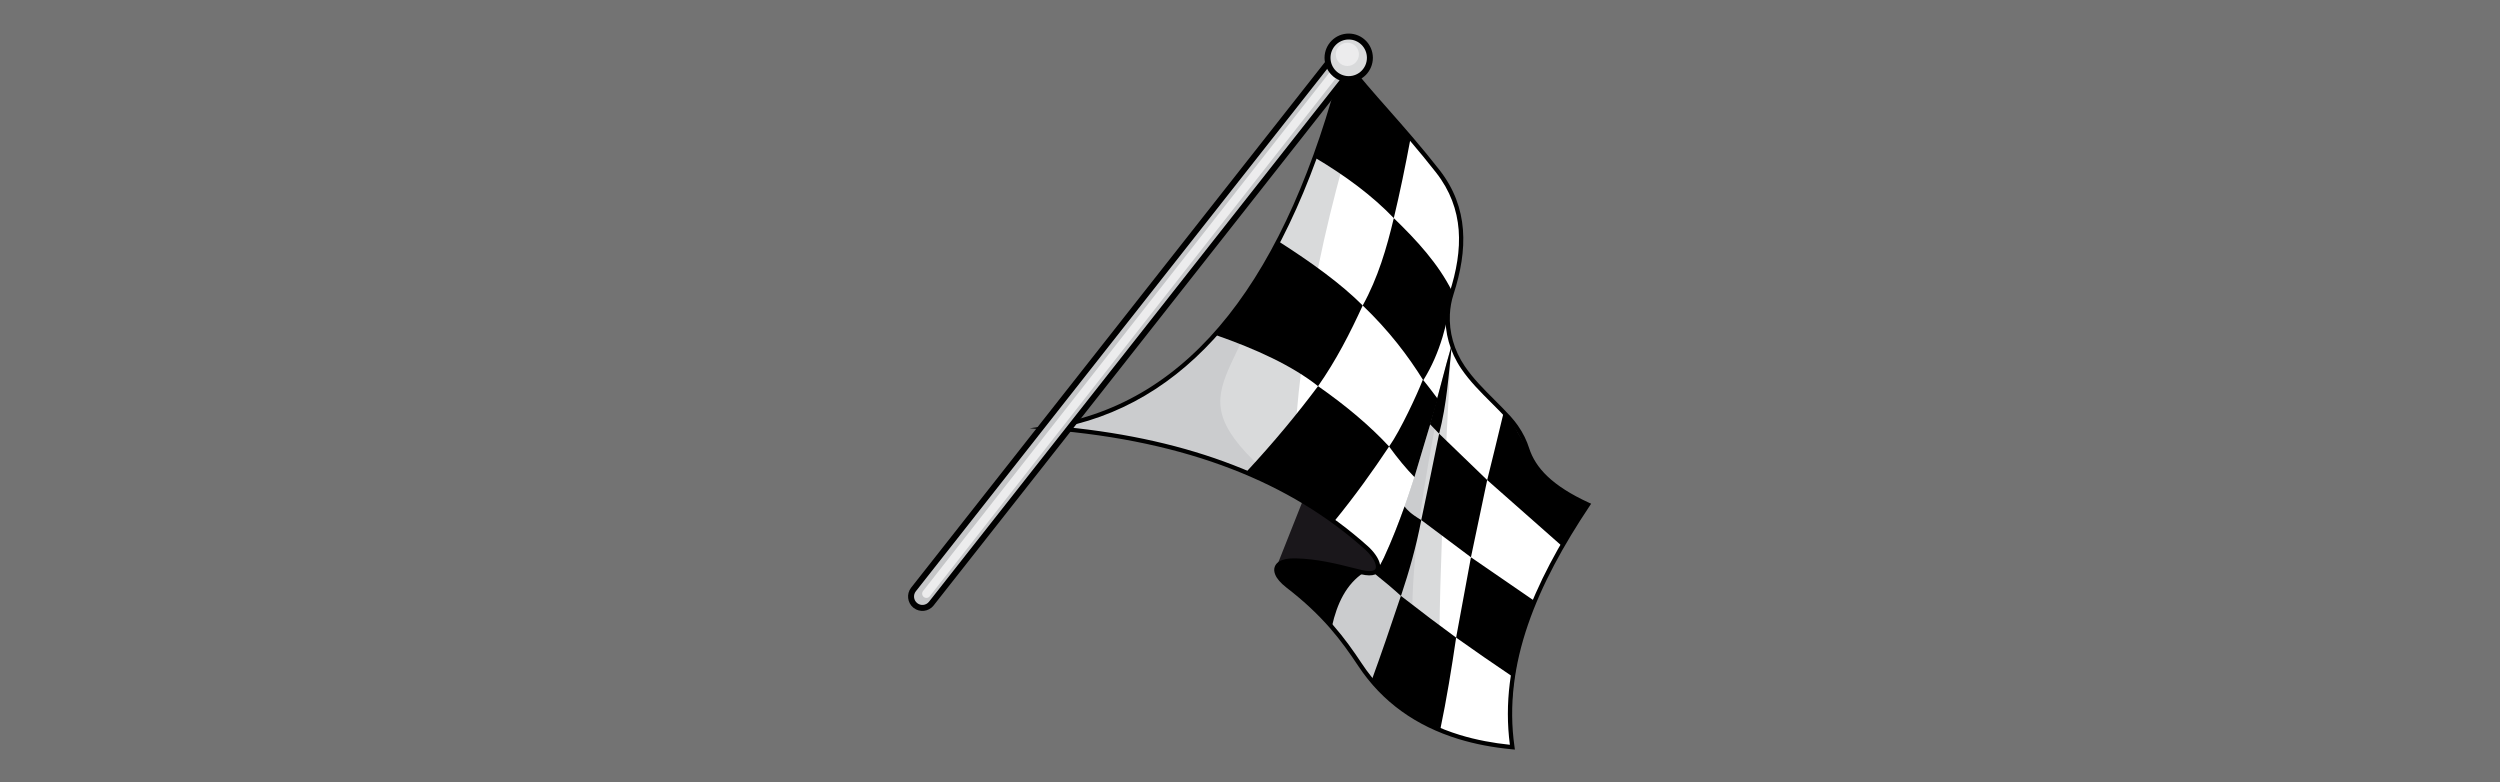
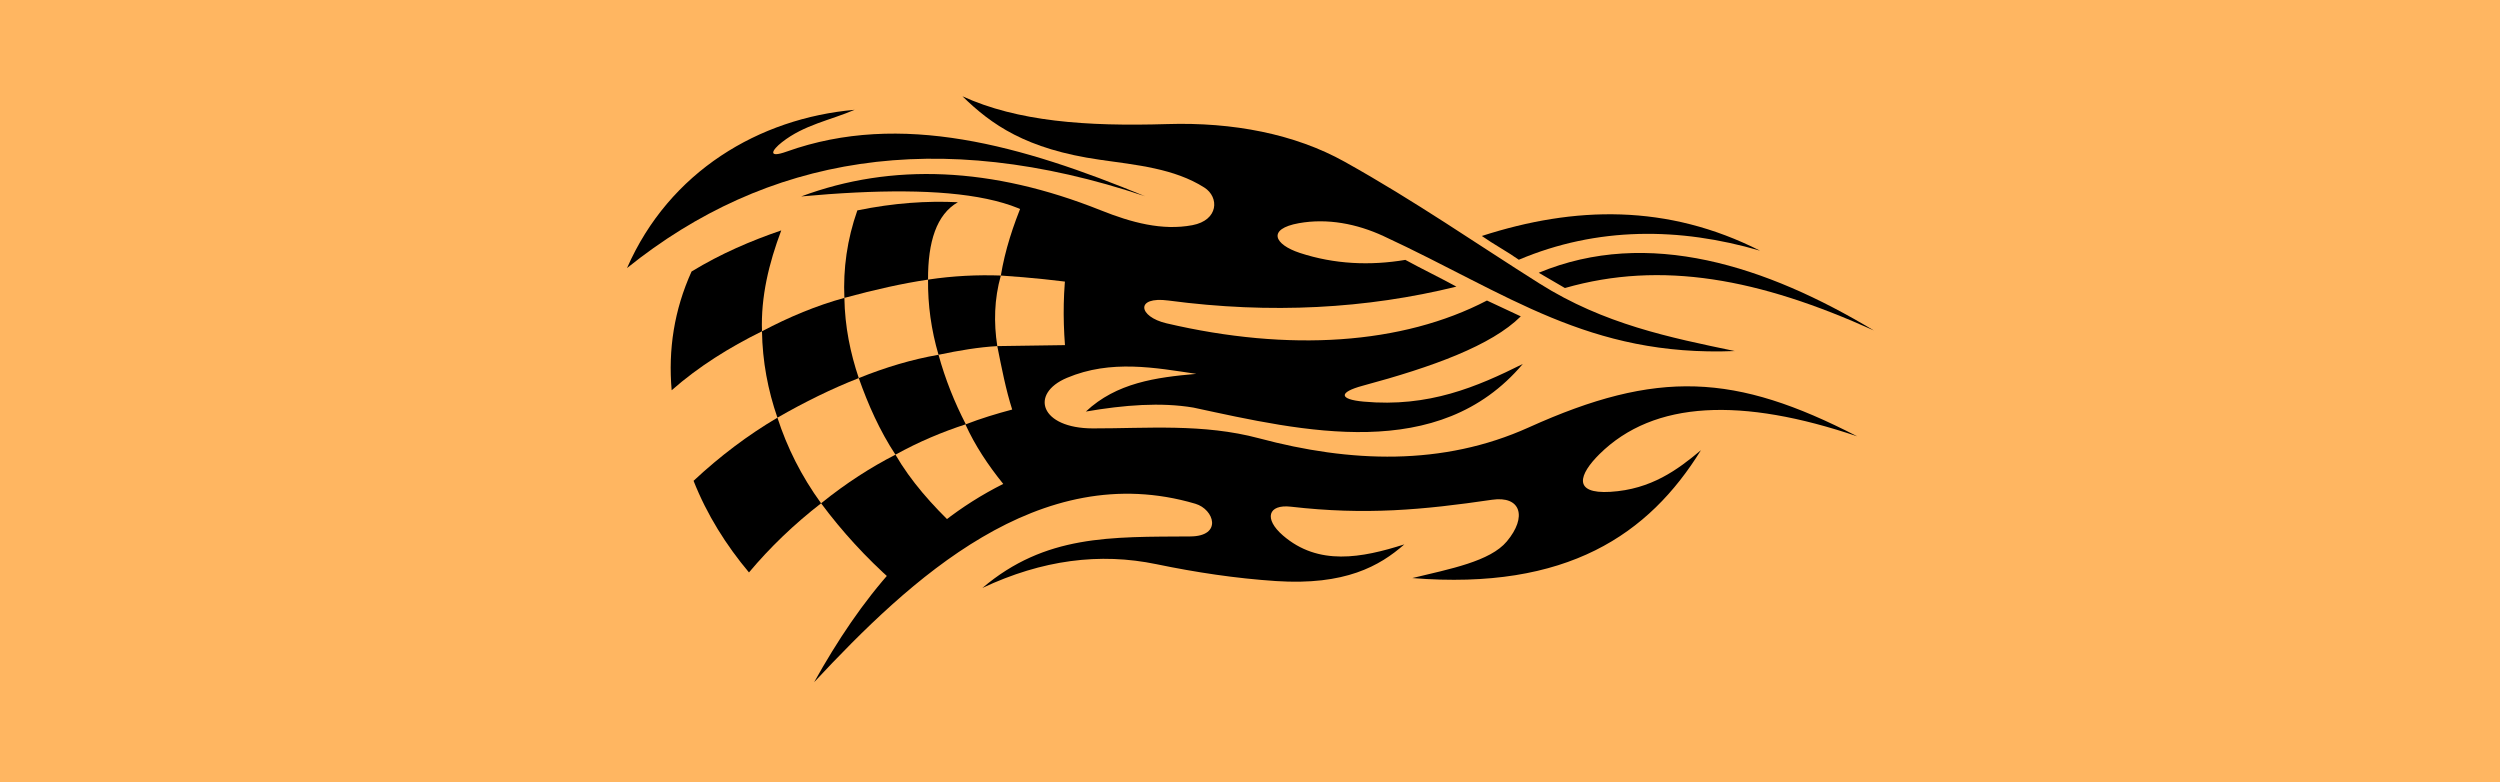
- <svg xmlns="http://www.w3.org/2000/svg" width="288" zoomAndPan="magnify" viewBox="0 0 288 90" height="90" preserveAspectRatio="xMidYMid meet" version="1.0">
+ <svg xmlns="http://www.w3.org/2000/svg" contentScriptType="text/ecmascript" width="288" zoomAndPan="magnify" contentStyleType="text/css" viewBox="0 0 288 90" height="90" preserveAspectRatio="xMidYMid meet" version="1.0">
  <defs>
    <clipPath id="clip-0">
-       <path d="M 170 46 L 183 46 L 183 86.363 L 170 86.363 Z M 170 46 " clip-rule="nonzero" />
+       <path d="M 72.055 12 L 132 12 L 132 31 L 72.055 31 Z M 72.055 12 " clip-rule="nonzero" />
    </clipPath>
    <clipPath id="clip-1">
-       <path d="M 120 6 L 183 6 L 183 86.363 L 120 86.363 Z M 120 6 " clip-rule="nonzero" />
-     </clipPath>
-     <clipPath id="clip-2">
-       <path d="M 118 6 L 183.309 6 L 183.309 86.363 L 118 86.363 Z M 118 6 " clip-rule="nonzero" />
-     </clipPath>
-     <clipPath id="clip-3">
-       <path d="M 104.559 5 L 157 5 L 157 71 L 104.559 71 Z M 104.559 5 " clip-rule="nonzero" />
-     </clipPath>
-     <clipPath id="clip-4">
-       <path d="M 152 3.863 L 159 3.863 L 159 10 L 152 10 Z M 152 3.863 " clip-rule="nonzero" />
+       <path d="M 92 11.094 L 214 11.094 L 214 78.594 L 92 78.594 Z M 92 11.094 " clip-rule="nonzero" />
    </clipPath>
  </defs>
  <rect x="-28.8" width="345.6" fill="rgb(100%, 100%, 100%)" y="-9" height="108" fill-opacity="1" />
  <rect x="-28.8" width="345.6" fill="rgb(100%, 100%, 100%)" y="-9" height="108" fill-opacity="1" />
-   <rect x="-28.8" width="345.6" fill="rgb(45.099%, 45.099%, 45.099%)" y="-9" height="108" fill-opacity="1" />
+   <rect x="-28.8" width="345.6" fill="rgb(100%, 71.37%, 38.039%)" y="-9" height="108" fill-opacity="1" />
  <g clip-path="url(#clip-0)">
-     <path fill="rgb(0%, 0%, 0%)" d="M 172.156 46.402 C 169.789 60.445 171.156 73.488 174.227 86.074 C 173.336 75.492 177.152 66.477 182.934 58.133 C 181.332 57.395 178.98 56.781 177.426 54.348 C 174.535 49.828 173.594 47.52 172.156 46.402 Z M 172.156 46.402 " fill-opacity="1" fill-rule="evenodd" />
+     <path fill="rgb(0%, 0%, 0%)" d="M 131.914 22.609 C 117.762 16.762 103.793 12.758 90.629 17.461 C 88.379 18.266 88.91 17.297 90.086 16.379 C 92.656 14.363 95.621 13.867 98.457 12.648 C 87.449 13.621 77.098 19.754 72.234 30.879 C 88.277 17.977 107.922 14.566 131.914 22.609 Z M 131.914 22.609 " fill-opacity="1" fill-rule="evenodd" />
  </g>
  <g clip-path="url(#clip-1)">
-     <path fill="rgb(100%, 100%, 100%)" d="M 120.766 49.262 C 137.457 46.695 148.504 31.906 154.875 6.984 C 158.086 11.141 161.703 14.695 165.641 19.738 C 168.945 23.977 168.859 28.75 167.211 33.832 C 166.336 36.531 166.746 39.695 168.543 42.336 C 170.023 44.516 172.098 46.219 173.863 48.168 C 174.922 49.336 175.562 50.57 175.922 51.691 C 176.68 54.07 178.68 56.176 182.934 58.133 C 176.902 67.172 172.836 76.387 174.227 86.074 C 166.445 85.344 160.457 82.285 156.688 76.598 C 154.734 73.652 152.578 70.75 148.344 67.488 C 146.305 65.918 146.727 64.551 149.066 64.57 C 152.004 64.598 154.73 65.406 156.809 65.906 C 159.578 66.57 159.02 64.551 157.414 63.113 C 148.828 55.418 136.98 50.562 120.766 49.262 Z M 120.766 49.262 " fill-opacity="1" fill-rule="evenodd" />
+     <path fill="rgb(0%, 0%, 0%)" d="M 110.875 11.094 C 114.191 14.332 118.176 17.184 126.695 18.402 C 130.898 19.004 135.277 19.402 138.734 21.602 C 140.484 22.715 140.387 25.371 137.359 25.941 C 133.887 26.594 130.355 25.645 126.812 24.227 C 114.262 19.211 102.734 18.746 92.297 22.629 C 109.594 21.047 121.824 22.418 122.914 30.281 C 122.48 33.438 122.445 36.598 122.684 39.758 C 120.086 39.797 117.484 39.836 114.887 39.871 C 115.387 42.379 115.875 44.898 116.605 47.18 C 114.809 47.656 113.012 48.199 111.219 48.895 C 112.312 51.297 113.809 53.566 115.574 55.746 C 105.66 60.715 99.113 69.043 93.789 78.586 C 104.832 66.754 119.742 52.73 137.703 58.031 C 139.879 58.672 140.859 61.773 137.129 61.797 C 127.938 61.859 120.434 61.574 113.168 67.734 C 120.066 64.488 126.707 63.641 133.23 64.996 C 137.766 65.938 142.367 66.633 146.992 66.938 C 154.961 67.461 158.941 65.207 161.781 62.711 C 156.855 64.285 151.879 65.215 147.793 61.684 C 145.574 59.766 146.074 58.07 148.711 58.371 C 157.305 59.359 163.902 58.742 171.871 57.574 C 175.211 57.082 175.953 59.547 173.59 62.367 C 171.664 64.676 167.043 65.539 162.699 66.594 C 180.539 68.031 189.957 61.555 195.949 51.863 C 193.289 54.094 190.23 56.375 185.516 56.66 C 181.117 56.926 181.914 54.637 184.254 52.32 C 190.547 46.094 200.699 45.773 213.953 50.266 C 199.883 43.004 190.938 42.543 176.113 49.238 C 166.18 53.723 155.508 53.293 145.043 50.492 C 138.598 48.77 132.125 49.359 125.895 49.352 C 119.848 49.344 118.57 45.359 122.914 43.527 C 127.988 41.383 133.133 42.375 137.816 43.07 C 133.172 43.469 128.613 44.098 125.09 47.41 C 129.523 46.648 133.738 46.324 137.473 46.953 C 150.148 49.691 165.746 53.383 175.426 41.93 C 170.168 44.551 164.605 46.957 157.082 46.266 C 154.223 46.004 154.199 45.188 156.965 44.441 C 165.062 42.262 171.812 39.805 175.195 36.445 C 173.898 35.836 172.598 35.227 171.297 34.621 C 161.547 39.699 148.488 40.555 134.379 37.246 C 131.129 36.484 130.73 34.105 134.605 34.621 C 146.414 36.188 157.43 35.566 167.777 33.02 C 165.902 31.992 163.77 30.965 161.895 29.938 C 157.844 30.621 153.719 30.445 149.742 29.137 C 146.781 28.164 145.938 26.375 149.629 25.711 C 152.918 25.121 156.309 25.777 159.375 27.195 C 173.734 33.852 182.996 41.121 199.848 40.441 C 192.355 38.879 184.789 37.348 177.375 32.68 C 170.059 28.07 163.051 23.176 154.902 18.633 C 149.145 15.422 142.008 14.062 134.492 14.293 C 125.062 14.582 117.219 13.988 110.875 11.094 Z M 110.875 11.094 " fill-opacity="1" fill-rule="evenodd" />
  </g>
-   <path fill="rgb(85.1%, 85.489%, 85.88%)" d="M 154.816 7.336 C 148.703 31.414 137.996 45.992 121.734 49.102 C 132.023 50.355 141.43 52.59 148.898 56.965 C 149.133 41.223 152.328 25.66 157.352 10.203 C 156.508 9.246 155.664 8.289 154.816 7.336 Z M 154.816 7.336 " fill-opacity="1" fill-rule="evenodd" />
-   <path fill="rgb(79.61%, 79.999%, 80.779%)" d="M 146.402 29.523 C 140.289 40.41 132.152 47.109 121.734 49.102 C 132.023 50.355 141.43 52.59 148.898 56.965 C 133.82 44.93 143.223 45.102 146.402 29.523 Z M 146.402 29.523 " fill-opacity="1" fill-rule="evenodd" />
-   <path fill="rgb(85.1%, 85.489%, 85.88%)" d="M 152.176 70.461 C 151.508 67.695 153.09 66.211 156.93 66 C 157.531 65.891 158.129 65.785 158.727 65.68 C 162.039 59.254 164.621 49.609 167.184 39.855 C 166.43 54.812 165.48 69.586 165.914 84.066 C 162.188 82.465 159.25 80.316 157.461 77.367 C 155.789 75.34 153.996 72.941 152.176 70.461 Z M 152.176 70.461 " fill-opacity="1" fill-rule="evenodd" />
-   <path fill="rgb(79.61%, 79.999%, 80.779%)" d="M 152.176 70.461 C 151.508 67.695 153.09 66.211 156.93 66 C 157.531 65.891 158.129 65.785 158.727 65.68 C 162.039 59.254 164.621 49.609 167.184 39.855 C 163.348 58.371 159.988 75.93 165.914 84.066 C 162.188 82.465 159.25 80.316 157.461 77.367 C 155.789 75.34 153.996 72.941 152.176 70.461 Z M 152.176 70.461 " fill-opacity="1" fill-rule="evenodd" />
-   <path fill="rgb(0%, 0%, 0%)" d="M 154.816 7.336 C 157.582 10.16 160.203 13.008 162.5 15.914 C 161.898 19.141 161.262 22.23 160.566 25.129 C 158.105 22.551 155 20.25 151.457 18.148 C 152.844 14.664 153.855 11.012 154.816 7.336 Z M 154.816 7.336 " fill-opacity="1" fill-rule="evenodd" />
-   <path fill="rgb(0%, 0%, 0%)" d="M 147.32 27.828 C 151.121 30.258 154.508 32.707 156.984 35.191 C 155.531 38.363 153.934 41.496 151.84 44.484 C 148.863 42.129 144.734 40.223 139.957 38.562 C 142.871 35.562 145.227 31.855 147.32 27.828 Z M 147.32 27.828 " fill-opacity="1" fill-rule="evenodd" />
-   <path fill="rgb(0%, 0%, 0%)" d="M 156.984 35.191 C 158.746 31.996 159.746 28.586 160.566 25.129 C 163.215 27.695 165.688 30.371 167.293 33.582 C 166.773 37.16 165.938 40.648 163.961 43.809 C 162.203 40.98 160.039 38.125 156.984 35.191 Z M 156.984 35.191 " fill-opacity="1" fill-rule="evenodd" />
-   <path fill="rgb(0%, 0%, 0%)" d="M 163.914 43.734 C 164.695 44.688 165.172 45.355 165.637 45.961 C 165.039 47.996 163.535 52.926 162.941 54.961 C 161.988 53.984 161.016 52.809 160.023 51.438 C 161.297 49.656 163.301 45.34 163.914 43.734 Z M 163.914 43.734 " fill-opacity="1" fill-rule="evenodd" />
-   <path fill="rgb(0%, 0%, 0%)" d="M 160.023 51.438 C 157.852 49.094 155.121 46.777 151.84 44.484 C 149.465 47.66 146.766 50.93 143.602 54.336 C 147.656 56.242 151.34 58.156 153.672 60.094 C 156.098 57.125 158.145 54.258 160.023 51.438 Z M 160.023 51.438 " fill-opacity="1" fill-rule="evenodd" />
-   <path fill="rgb(0%, 0%, 0%)" d="M 158.227 65.977 C 159.461 66.961 160.516 67.852 161.391 68.652 C 162.328 65.844 163.152 62.961 163.73 59.91 C 162.516 59.188 162.105 58.746 161.805 58.348 C 161.137 60.199 160.426 62.09 159.426 64.254 C 158.941 65.223 158.48 66.059 158.227 65.977 Z M 158.227 65.977 " fill-opacity="1" fill-rule="evenodd" />
-   <path fill="rgb(0%, 0%, 0%)" d="M 167.254 39.691 C 166.402 42.547 165.773 45.352 164.723 48.855 C 165.078 49.223 165.434 49.594 165.789 49.961 C 166.652 46.652 166.898 43.109 167.254 39.691 Z M 167.254 39.691 " fill-opacity="1" fill-rule="evenodd" />
-   <path fill="rgb(0%, 0%, 0%)" d="M 165.789 49.961 C 165.121 53.277 164.434 56.594 163.73 59.91 C 165.637 61.34 167.547 62.766 169.453 64.195 C 170.078 61.234 170.703 58.266 171.324 55.301 C 169.48 53.52 167.637 51.742 165.789 49.961 Z M 165.789 49.961 " fill-opacity="1" fill-rule="evenodd" />
-   <path fill="rgb(0%, 0%, 0%)" d="M 161.383 68.645 C 163.801 70.523 165.883 72.098 167.746 73.453 C 167.227 76.984 166.656 80.516 165.914 84.066 C 162.512 82.914 160.051 80.855 158.012 78.379 C 159.062 75.508 160.203 72.18 161.383 68.645 Z M 161.383 68.645 " fill-opacity="1" fill-rule="evenodd" />
-   <path fill="rgb(0%, 0%, 0%)" d="M 167.746 73.453 C 168.316 70.367 168.887 67.285 169.453 64.199 C 171.902 65.879 174.348 67.562 176.793 69.246 C 175.645 72.105 174.715 74.996 174.277 77.969 C 172.145 76.527 169.988 75.051 167.746 73.453 Z M 167.746 73.453 " fill-opacity="1" fill-rule="evenodd" />
-   <path fill="rgb(0%, 0%, 0%)" d="M 171.324 55.301 C 171.902 52.977 172.531 50.41 173.227 47.488 C 175.305 49.902 175.984 52.488 177.426 54.348 C 179.012 56.402 181.074 57.488 182.934 58.133 C 181.859 59.695 180.77 61.254 179.953 62.918 C 177.074 60.379 174.199 57.84 171.324 55.301 Z M 171.324 55.301 " fill-opacity="1" fill-rule="evenodd" />
-   <path fill="rgb(0%, 0%, 0%)" d="M 157.094 65.969 C 155.09 67.301 154.027 69.516 153.438 72.168 C 151.855 70.168 149.906 68.582 147.82 67.039 C 146.176 65.82 146.926 64.641 148.648 64.582 C 151.938 64.473 154.691 65.297 157.094 65.969 Z M 157.094 65.969 " fill-opacity="1" fill-rule="evenodd" />
-   <path fill="rgb(10.199%, 9.019%, 10.59%)" d="M 147.117 65.145 C 148.098 62.668 149.082 60.191 150.066 57.715 C 153.512 59.852 156.797 61.871 158.402 64.273 C 159.156 65.406 158.699 66.5 156.93 66 C 155.387 65.559 153.297 64.945 150.668 64.629 C 149.164 64.445 147.984 64.598 147.117 65.145 Z M 147.117 65.145 " fill-opacity="1" fill-rule="evenodd" />
-   <g clip-path="url(#clip-2)">
-     <path fill="rgb(0%, 0%, 0%)" d="M 120.73 49.016 C 129.008 47.742 135.895 43.434 141.496 36.352 C 147.121 29.246 151.461 19.348 154.637 6.922 L 154.762 6.434 L 155.07 6.832 C 156.625 8.844 158.273 10.719 160.012 12.684 C 161.859 14.781 163.805 16.988 165.832 19.586 C 167.52 21.746 168.34 24.043 168.531 26.449 C 168.719 28.844 168.277 31.34 167.445 33.91 L 167.441 33.922 C 167.324 34.289 167.227 34.668 167.16 35.043 C 167.09 35.426 167.047 35.816 167.027 36.211 C 166.926 38.23 167.484 40.344 168.746 42.195 C 169.707 43.609 170.93 44.828 172.152 46.047 C 172.797 46.691 173.441 47.336 174.047 48 L 174.047 48.004 L 174.051 48.008 C 174.207 48.18 174.352 48.348 174.48 48.516 C 174.617 48.684 174.742 48.855 174.859 49.023 C 175.477 49.902 175.891 50.789 176.152 51.617 C 176.523 52.766 177.191 53.855 178.285 54.891 C 179.395 55.941 180.934 56.941 183.035 57.906 L 183.301 58.027 L 183.141 58.27 C 180.133 62.773 177.617 67.32 176.031 71.941 C 174.445 76.547 173.781 81.238 174.473 86.039 L 174.516 86.352 L 174.203 86.32 L 174.188 86.32 C 173.09 86.215 172.027 86.066 171.004 85.871 C 169.977 85.676 168.988 85.43 168.035 85.141 C 163.133 83.641 159.227 80.875 156.48 76.734 C 155.508 75.27 154.488 73.816 153.188 72.324 C 151.883 70.836 150.297 69.305 148.191 67.684 C 147.516 67.16 147.09 66.652 146.906 66.195 C 146.777 65.879 146.754 65.582 146.84 65.32 C 146.926 65.051 147.113 64.828 147.395 64.664 C 147.773 64.441 148.34 64.316 149.07 64.324 L 149.254 64.324 C 151.711 64.375 154.004 64.949 155.891 65.426 C 156.262 65.516 156.613 65.605 156.867 65.664 C 157.508 65.82 157.945 65.824 158.215 65.719 C 158.355 65.664 158.441 65.578 158.477 65.469 C 158.523 65.34 158.512 65.168 158.453 64.977 C 158.305 64.469 157.859 63.844 157.25 63.297 C 152.977 59.469 147.895 56.344 141.863 54.02 C 135.824 51.691 128.828 50.156 120.746 49.508 L 118.629 49.34 Z M 141.883 36.66 C 136.613 43.324 130.219 47.566 122.609 49.18 C 129.973 49.906 136.414 51.387 142.039 53.559 C 148.129 55.906 153.266 59.059 157.578 62.926 C 158.25 63.531 158.754 64.242 158.93 64.836 C 159.012 65.129 159.023 65.395 158.945 65.625 C 158.863 65.875 158.684 66.07 158.391 66.18 L 158.391 66.184 C 158.035 66.32 157.5 66.328 156.754 66.148 C 156.379 66.059 156.074 65.98 155.77 65.906 C 153.902 65.438 151.641 64.867 149.242 64.82 L 149.066 64.82 C 148.43 64.812 147.953 64.914 147.645 65.094 C 147.469 65.195 147.355 65.324 147.309 65.473 C 147.262 65.621 147.277 65.801 147.363 66.008 C 147.516 66.383 147.887 66.824 148.492 67.289 C 150.625 68.934 152.234 70.484 153.559 72 C 154.879 73.512 155.914 74.98 156.895 76.461 C 159.574 80.5 163.387 83.199 168.18 84.668 C 169.113 84.953 170.086 85.191 171.094 85.383 C 172.016 85.559 172.961 85.699 173.938 85.797 C 173.312 81.023 173.988 76.359 175.566 71.777 C 177.141 67.195 179.613 62.691 182.57 58.234 C 180.551 57.285 179.047 56.293 177.949 55.254 C 176.789 54.152 176.078 52.996 175.684 51.77 C 175.434 50.984 175.039 50.145 174.457 49.309 C 174.344 49.148 174.223 48.98 174.094 48.82 C 173.965 48.656 173.828 48.496 173.688 48.344 L 173.68 48.336 C 173.078 47.672 172.441 47.035 171.805 46.402 C 170.566 45.164 169.324 43.93 168.336 42.477 C 167.016 40.531 166.426 38.309 166.535 36.184 C 166.555 35.773 166.602 35.363 166.676 34.957 C 166.75 34.551 166.848 34.152 166.973 33.766 L 166.977 33.754 C 167.789 31.242 168.219 28.812 168.039 26.488 C 167.855 24.18 167.066 21.969 165.445 19.891 C 163.418 17.297 161.484 15.102 159.641 13.012 C 158.012 11.164 156.457 9.402 154.984 7.531 C 151.805 19.797 147.477 29.59 141.883 36.66 Z M 141.883 36.66 " fill-opacity="1" fill-rule="nonzero" />
-   </g>
-   <g clip-path="url(#clip-3)">
-     <path fill="rgb(0%, 0%, 0%)" d="M 107.551 69.75 L 107.543 69.758 L 107.543 69.766 C 107.262 70.113 106.863 70.32 106.449 70.367 C 106.043 70.414 105.613 70.309 105.258 70.035 L 105.242 70.023 L 105.227 70.008 L 105.219 70.008 C 104.871 69.723 104.668 69.328 104.621 68.91 C 104.57 68.5 104.68 68.07 104.949 67.715 L 104.953 67.711 L 104.961 67.699 L 104.965 67.695 L 153.578 5.957 L 153.582 5.953 L 153.59 5.941 L 153.594 5.938 C 153.875 5.59 154.27 5.383 154.684 5.336 C 155.094 5.285 155.523 5.395 155.875 5.664 L 155.879 5.668 L 155.891 5.676 L 155.898 5.688 L 155.91 5.695 L 155.914 5.695 C 156.262 5.98 156.465 6.375 156.516 6.793 C 156.562 7.203 156.457 7.633 156.188 7.988 L 156.184 7.992 L 156.176 8.004 L 156.168 8.008 L 107.555 69.746 Z M 106.48 68.895 L 155.09 7.164 L 155.098 7.152 C 155.141 7.094 155.16 7.02 155.152 6.949 C 155.145 6.879 155.109 6.809 155.051 6.762 L 155.047 6.758 L 155.043 6.758 C 154.984 6.715 154.91 6.695 154.84 6.703 C 154.77 6.711 154.703 6.746 154.656 6.805 L 154.652 6.805 L 154.652 6.809 L 106.043 68.539 L 106.047 68.539 L 106.039 68.547 C 105.992 68.605 105.977 68.684 105.984 68.754 C 105.992 68.82 106.027 68.891 106.082 68.938 L 106.09 68.941 C 106.148 68.988 106.223 69.008 106.297 68.996 C 106.363 68.992 106.434 68.957 106.48 68.895 Z M 106.48 68.895 " fill-opacity="1" fill-rule="nonzero" />
-   </g>
-   <path fill="rgb(77.249%, 77.649%, 78.429%)" d="M 107.02 69.32 C 106.688 69.742 106.082 69.812 105.664 69.48 C 105.246 69.148 105.172 68.539 105.504 68.117 L 154.117 6.379 C 154.445 5.961 155.055 5.891 155.473 6.223 C 155.891 6.555 155.961 7.164 155.633 7.582 Z M 107.02 69.32 " fill-opacity="1" fill-rule="nonzero" />
-   <path fill="rgb(92.549%, 92.549%, 92.94%)" d="M 107.109 68.691 C 106.941 68.906 106.633 68.941 106.418 68.773 C 106.207 68.605 106.172 68.297 106.34 68.082 L 153.121 8.402 C 153.289 8.188 153.598 8.148 153.812 8.316 C 154.023 8.488 154.059 8.797 153.891 9.012 Z M 107.109 68.691 " fill-opacity="1" fill-rule="nonzero" />
-   <g clip-path="url(#clip-4)">
-     <path fill="rgb(0%, 0%, 0%)" d="M 155.371 3.863 L 155.371 3.867 C 156.141 3.867 156.84 4.18 157.34 4.684 C 157.844 5.188 158.152 5.887 158.156 6.656 L 158.156 6.664 C 158.152 7.434 157.84 8.133 157.34 8.641 C 156.836 9.145 156.145 9.457 155.375 9.457 L 155.375 9.461 L 155.367 9.461 L 155.367 9.457 C 154.602 9.457 153.902 9.145 153.402 8.637 C 152.898 8.133 152.59 7.434 152.586 6.664 L 152.586 6.66 C 152.59 5.887 152.902 5.188 153.402 4.684 C 153.906 4.18 154.598 3.867 155.367 3.867 L 155.367 3.863 Z M 155.371 5.242 L 155.367 5.242 C 154.98 5.242 154.625 5.402 154.371 5.656 C 154.117 5.914 153.957 6.27 153.957 6.66 L 153.957 6.664 C 153.957 7.055 154.117 7.406 154.371 7.664 C 154.629 7.922 154.98 8.082 155.367 8.082 L 155.367 8.078 L 155.375 8.078 L 155.375 8.082 C 155.762 8.082 156.117 7.922 156.371 7.664 C 156.625 7.406 156.785 7.051 156.785 6.664 L 156.785 6.656 C 156.785 6.27 156.625 5.914 156.371 5.656 C 156.113 5.398 155.762 5.242 155.371 5.242 Z M 155.371 5.242 " fill-opacity="1" fill-rule="nonzero" />
-   </g>
-   <path fill="rgb(85.1%, 85.489%, 85.88%)" d="M 155.371 4.551 C 156.531 4.551 157.469 5.496 157.469 6.66 C 157.469 7.824 156.531 8.77 155.371 8.77 C 154.211 8.77 153.273 7.824 153.273 6.66 C 153.273 5.496 154.211 4.551 155.371 4.551 Z M 155.371 4.551 " fill-opacity="1" fill-rule="evenodd" />
-   <path fill="rgb(92.549%, 92.549%, 92.94%)" d="M 155.215 4.922 C 155.953 4.922 156.551 5.52 156.551 6.262 C 156.551 7 155.953 7.602 155.215 7.602 C 154.477 7.602 153.879 7 153.879 6.262 C 153.879 5.52 154.477 4.922 155.215 4.922 Z M 155.215 4.922 " fill-opacity="1" fill-rule="evenodd" />
+   <path fill="rgb(0%, 0%, 0%)" d="M 170.707 27.184 C 172.062 28.141 173.613 28.965 174.969 29.922 C 183.988 26.109 193.477 26.164 202.758 28.879 C 192.078 23.465 181.391 23.73 170.707 27.184 Z M 170.707 27.184 " fill-opacity="1" fill-rule="evenodd" />
+   <path fill="rgb(0%, 0%, 0%)" d="M 177.262 31.422 C 178.27 32.008 179.273 32.594 180.277 33.18 C 191.434 29.984 202.664 32.098 215.867 38.07 C 203.52 30.645 189.871 26.176 177.262 31.422 Z M 177.262 31.422 " fill-opacity="1" fill-rule="evenodd" />
+   <path fill="rgb(0%, 0%, 0%)" d="M 79.668 31.277 C 83.078 29.199 86.527 27.734 90 26.543 C 88.574 30.336 87.641 34.188 87.781 38.164 C 84.008 40.027 80.488 42.219 77.375 44.957 C 76.969 40.289 77.656 35.723 79.668 31.277 Z M 79.668 31.277 " fill-opacity="1" fill-rule="evenodd" />
+   <path fill="rgb(0%, 0%, 0%)" d="M 87.781 38.164 C 90.926 36.5 94.09 35.191 97.273 34.316 C 97.328 37.648 97.965 40.684 98.93 43.555 C 95.828 44.777 92.707 46.301 89.559 48.117 C 88.461 44.938 87.836 41.633 87.781 38.164 Z M 87.781 38.164 " fill-opacity="1" fill-rule="evenodd" />
+   <path fill="rgb(0%, 0%, 0%)" d="M 89.559 48.117 C 90.668 51.539 92.309 54.836 94.59 57.98 C 91.488 60.383 88.719 63.039 86.281 65.945 C 83.652 62.801 81.457 59.332 79.898 55.391 C 82.953 52.535 86.176 50.113 89.559 48.117 Z M 89.559 48.117 " fill-opacity="1" fill-rule="evenodd" />
+   <path fill="rgb(0%, 0%, 0%)" d="M 94.59 57.98 C 97.508 55.625 100.355 53.816 103.156 52.379 C 104.934 55.441 107.363 58.176 110.09 60.762 C 107.668 62.828 105.25 64.895 102.832 66.961 C 99.758 64.23 97.012 61.238 94.59 57.98 Z M 94.59 57.98 " fill-opacity="1" fill-rule="evenodd" />
+   <path fill="rgb(0%, 0%, 0%)" d="M 103.156 52.379 C 101.32 49.578 100.008 46.605 98.93 43.555 C 102.012 42.312 105.074 41.395 108.117 40.871 C 108.898 43.707 109.965 46.363 111.262 48.875 C 108.547 49.762 105.84 50.891 103.156 52.379 Z M 103.156 52.379 " fill-opacity="1" fill-rule="evenodd" />
+   <path fill="rgb(0%, 0%, 0%)" d="M 97.273 34.316 C 97.125 30.961 97.582 27.602 98.766 24.238 C 102.988 23.371 106.805 23.125 110.344 23.297 C 107.883 24.707 106.891 27.863 106.91 32.211 C 104.039 32.637 100.805 33.355 97.273 34.316 Z M 97.273 34.316 " fill-opacity="1" fill-rule="evenodd" />
+   <path fill="rgb(0%, 0%, 0%)" d="M 106.91 32.211 C 106.879 35.133 107.281 38.023 108.117 40.871 C 110.477 40.371 112.766 39.992 114.887 39.871 C 114.469 37.16 114.535 34.449 115.297 31.742 C 112.602 31.648 109.82 31.773 106.91 32.211 Z M 106.91 32.211 " fill-opacity="1" fill-rule="evenodd" />
+   <path fill="rgb(0%, 0%, 0%)" d="M 115.297 31.742 C 115.781 28.82 116.707 25.977 117.883 23.18 C 120.121 23.715 122.363 24.25 124.602 24.781 C 124.523 27.41 124.441 30.039 124.363 32.668 C 121.844 32.305 118.926 31.988 115.297 31.742 Z M 115.297 31.742 " fill-opacity="1" fill-rule="evenodd" />
</svg>
